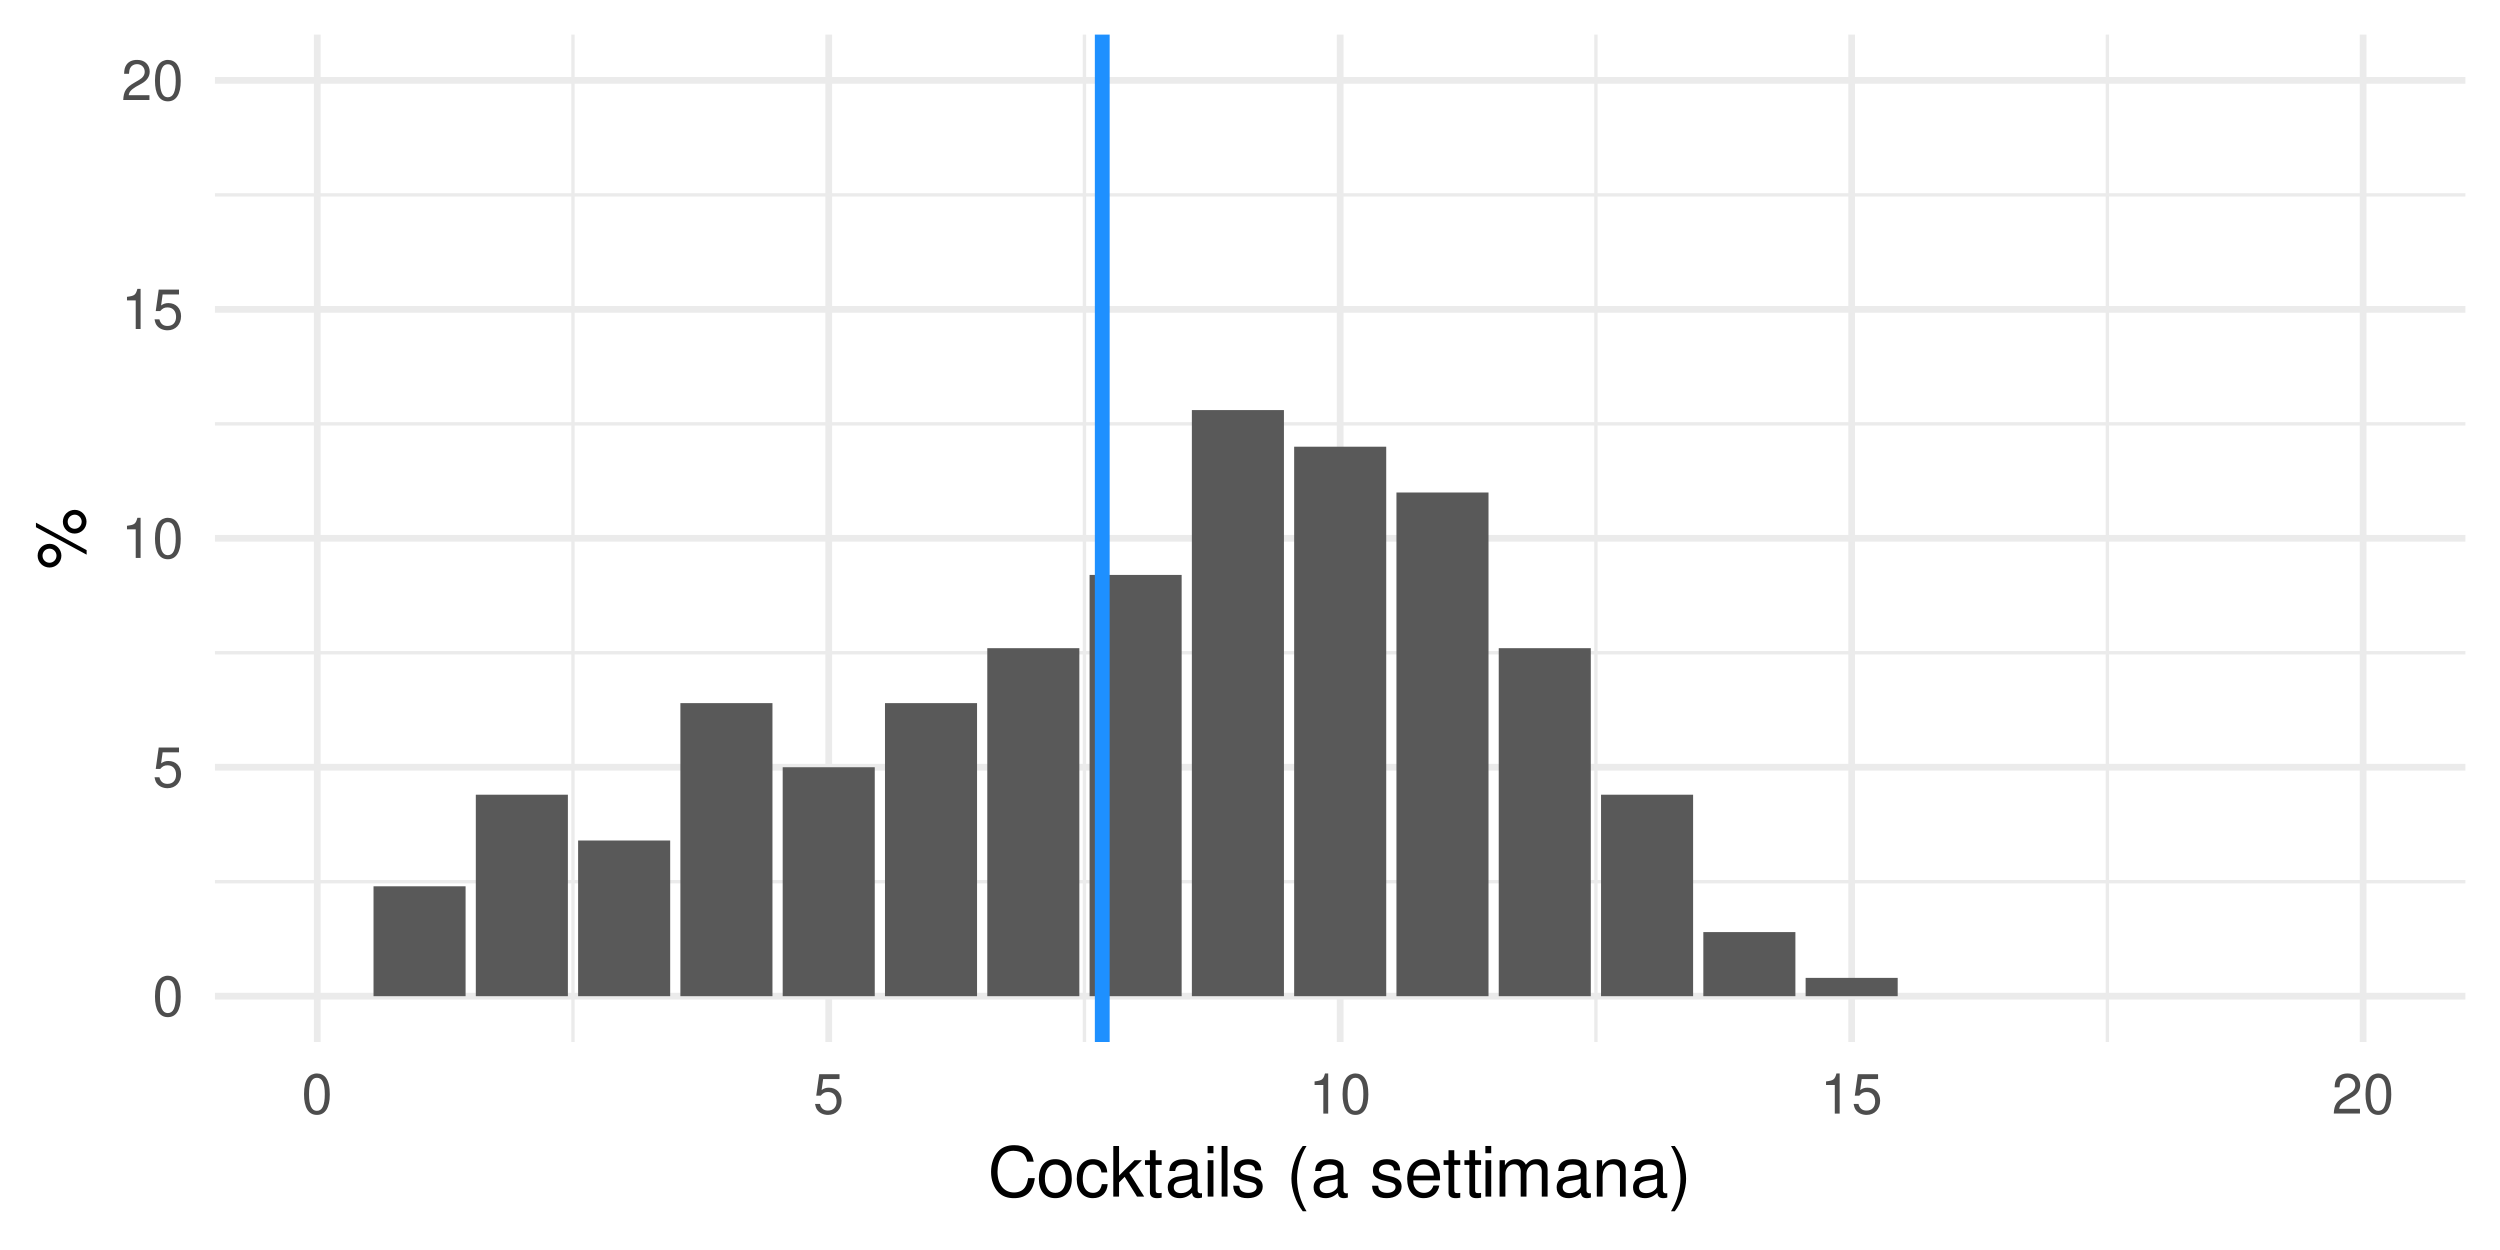
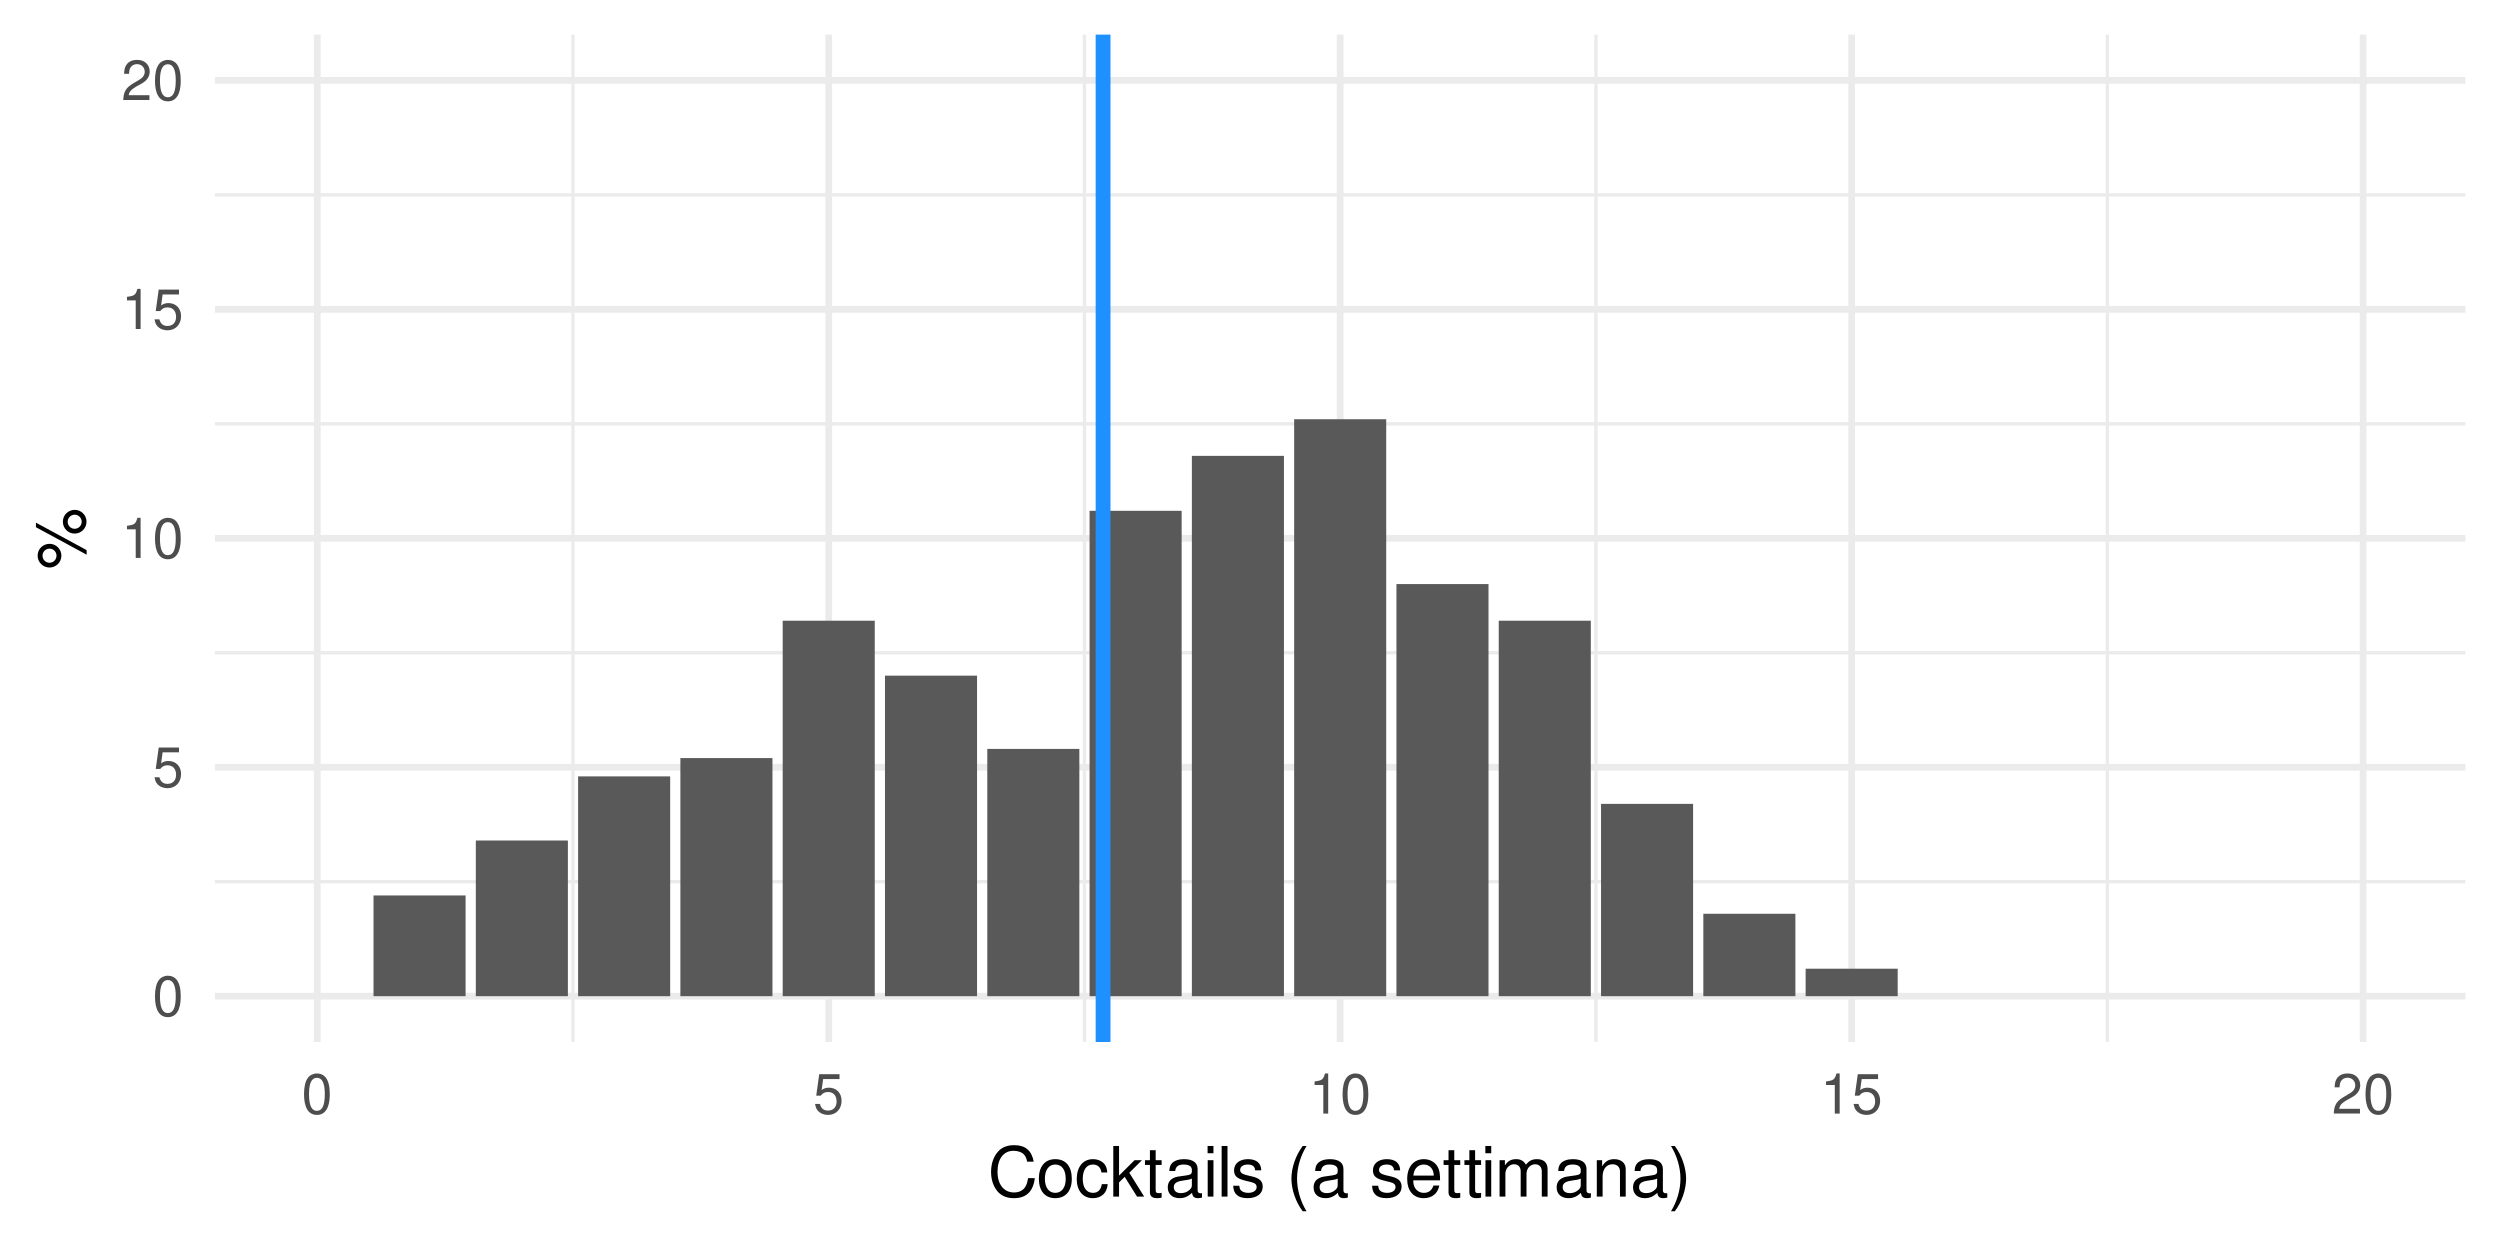
<svg xmlns="http://www.w3.org/2000/svg" xmlns:xlink="http://www.w3.org/1999/xlink" width="720pt" height="360pt" viewBox="0 0 720 360" version="1.1">
  <defs>
    <g>
      <symbol overflow="visible" id="glyph0-0">
        <path style="stroke:none;" d="" />
      </symbol>
      <symbol overflow="visible" id="glyph0-1">
        <path style="stroke:none;" d="M 4.406 -11.562 C 3.344 -11.562 2.391 -11.094 1.797 -10.297 C 1.062 -9.281 0.688 -7.75 0.688 -5.594 C 0.688 -1.703 1.969 0.375 4.406 0.375 C 6.797 0.375 8.109 -1.703 8.109 -5.5 C 8.109 -7.75 7.766 -9.25 7.016 -10.297 C 6.422 -11.109 5.469 -11.562 4.406 -11.562 Z M 4.406 -10.312 C 5.922 -10.312 6.672 -8.766 6.672 -5.625 C 6.672 -2.344 5.938 -0.797 4.375 -0.797 C 2.875 -0.797 2.125 -2.406 2.125 -5.578 C 2.125 -8.766 2.875 -10.312 4.406 -10.312 Z M 4.406 -10.312 " />
      </symbol>
      <symbol overflow="visible" id="glyph0-2">
        <path style="stroke:none;" d="M 7.609 -11.344 L 1.766 -11.344 L 0.906 -5.172 L 2.203 -5.172 C 2.859 -5.953 3.406 -6.219 4.297 -6.219 C 5.828 -6.219 6.766 -5.188 6.766 -3.5 C 6.766 -1.875 5.828 -0.875 4.281 -0.875 C 3.062 -0.875 2.297 -1.5 1.969 -2.781 L 0.562 -2.781 C 0.75 -1.859 0.906 -1.406 1.25 -0.984 C 1.891 -0.125 3.047 0.375 4.312 0.375 C 6.609 0.375 8.203 -1.297 8.203 -3.703 C 8.203 -5.938 6.719 -7.469 4.547 -7.469 C 3.75 -7.469 3.109 -7.266 2.453 -6.781 L 2.891 -9.953 L 7.609 -9.953 Z M 7.609 -11.344 " />
      </symbol>
      <symbol overflow="visible" id="glyph0-3">
        <path style="stroke:none;" d="M 4.141 -8.234 L 4.141 0 L 5.547 0 L 5.547 -11.562 L 4.625 -11.562 C 4.125 -9.797 3.812 -9.547 1.625 -9.266 L 1.625 -8.234 Z M 4.141 -8.234 " />
      </symbol>
      <symbol overflow="visible" id="glyph0-4">
        <path style="stroke:none;" d="M 8.094 -1.391 L 2.125 -1.391 C 2.266 -2.359 2.781 -2.953 4.172 -3.812 L 5.781 -4.703 C 7.359 -5.578 8.172 -6.766 8.172 -8.188 C 8.172 -9.156 7.797 -10.047 7.125 -10.672 C 6.453 -11.281 5.609 -11.562 4.547 -11.562 C 3.109 -11.562 2.031 -11.062 1.406 -10.062 C 1.016 -9.453 0.828 -8.734 0.797 -7.562 L 2.203 -7.562 C 2.25 -8.359 2.359 -8.812 2.547 -9.203 C 2.906 -9.906 3.641 -10.344 4.5 -10.344 C 5.781 -10.344 6.734 -9.406 6.734 -8.156 C 6.734 -7.234 6.203 -6.438 5.203 -5.859 L 3.734 -4.984 C 1.359 -3.625 0.672 -2.547 0.547 -0.016 L 8.094 -0.016 Z M 8.094 -1.391 " />
      </symbol>
      <symbol overflow="visible" id="glyph1-0">
        <path style="stroke:none;" d="" />
      </symbol>
      <symbol overflow="visible" id="glyph1-1">
        <path style="stroke:none;" d="M 13.234 -10.062 C 12.656 -13.266 10.812 -14.812 7.625 -14.812 C 5.656 -14.812 4.078 -14.203 3 -13 C 1.688 -11.562 0.953 -9.484 0.953 -7.125 C 0.953 -4.719 1.703 -2.656 3.062 -1.234 C 4.203 -0.078 5.641 0.453 7.547 0.453 C 11.094 0.453 13.094 -1.453 13.547 -5.312 L 11.625 -5.312 C 11.453 -4.312 11.266 -3.641 10.953 -3.062 C 10.359 -1.859 9.125 -1.188 7.562 -1.188 C 4.656 -1.188 2.812 -3.5 2.812 -7.141 C 2.812 -10.875 4.562 -13.188 7.406 -13.188 C 8.578 -13.188 9.688 -12.844 10.281 -12.266 C 10.812 -11.766 11.125 -11.156 11.344 -10.062 Z M 13.234 -10.062 " />
      </symbol>
      <symbol overflow="visible" id="glyph1-2">
        <path style="stroke:none;" d="M 5.438 -10.781 C 2.484 -10.781 0.719 -8.688 0.719 -5.156 C 0.719 -1.625 2.484 0.453 5.453 0.453 C 8.422 0.453 10.203 -1.641 10.203 -5.078 C 10.203 -8.719 8.484 -10.781 5.438 -10.781 Z M 5.453 -9.234 C 7.344 -9.234 8.453 -7.703 8.453 -5.094 C 8.453 -2.625 7.297 -1.078 5.453 -1.078 C 3.594 -1.078 2.453 -2.625 2.453 -5.156 C 2.453 -7.703 3.594 -9.234 5.453 -9.234 Z M 5.453 -9.234 " />
      </symbol>
      <symbol overflow="visible" id="glyph1-3">
        <path style="stroke:none;" d="M 9.422 -6.953 C 9.344 -7.984 9.125 -8.641 8.719 -9.219 C 8 -10.203 6.734 -10.781 5.281 -10.781 C 2.438 -10.781 0.625 -8.547 0.625 -5.062 C 0.625 -1.688 2.422 0.453 5.266 0.453 C 7.766 0.453 9.344 -1.047 9.547 -3.594 L 7.859 -3.594 C 7.578 -1.922 6.719 -1.078 5.297 -1.078 C 3.453 -1.078 2.359 -2.578 2.359 -5.062 C 2.359 -7.688 3.438 -9.234 5.266 -9.234 C 6.656 -9.234 7.547 -8.422 7.734 -6.953 Z M 9.422 -6.953 " />
      </symbol>
      <symbol overflow="visible" id="glyph1-4">
        <path style="stroke:none;" d="M 2.812 -14.578 L 1.156 -14.578 L 1.156 0 L 2.812 0 L 2.812 -4.078 L 4.438 -5.688 L 7.984 0 L 10.047 0 L 5.766 -6.859 L 9.406 -10.484 L 7.266 -10.484 L 2.812 -6.047 Z M 2.812 -14.578 " />
      </symbol>
      <symbol overflow="visible" id="glyph1-5">
        <path style="stroke:none;" d="M 5.078 -10.484 L 3.359 -10.484 L 3.359 -13.359 L 1.703 -13.359 L 1.703 -10.484 L 0.281 -10.484 L 0.281 -9.125 L 1.703 -9.125 L 1.703 -1.203 C 1.703 -0.125 2.422 0.453 3.719 0.453 C 4.156 0.453 4.516 0.422 5.078 0.312 L 5.078 -1.078 C 4.844 -1.016 4.625 -1 4.281 -1 C 3.562 -1 3.359 -1.203 3.359 -1.938 L 3.359 -9.125 L 5.078 -9.125 Z M 5.078 -10.484 " />
      </symbol>
      <symbol overflow="visible" id="glyph1-6">
        <path style="stroke:none;" d="M 10.703 -0.984 C 10.516 -0.938 10.438 -0.938 10.344 -0.938 C 9.766 -0.938 9.438 -1.234 9.438 -1.766 L 9.438 -7.922 C 9.438 -9.781 8.078 -10.781 5.5 -10.781 C 3.953 -10.781 2.734 -10.344 2.016 -9.562 C 1.547 -9.016 1.344 -8.422 1.297 -7.375 L 2.984 -7.375 C 3.125 -8.656 3.875 -9.234 5.438 -9.234 C 6.953 -9.234 7.781 -8.688 7.781 -7.688 L 7.781 -7.234 C 7.766 -6.516 7.406 -6.266 6.047 -6.078 C 3.688 -5.781 3.312 -5.703 2.688 -5.438 C 1.453 -4.922 0.844 -4 0.844 -2.641 C 0.844 -0.734 2.156 0.453 4.281 0.453 C 5.594 0.453 6.656 0 7.844 -1.078 C 7.953 0 8.484 0.453 9.562 0.453 C 9.922 0.453 10.141 0.422 10.703 0.281 Z M 7.781 -3.297 C 7.781 -2.734 7.625 -2.406 7.125 -1.938 C 6.438 -1.312 5.625 -1 4.641 -1 C 3.344 -1 2.578 -1.625 2.578 -2.688 C 2.578 -3.781 3.297 -4.344 5.094 -4.594 C 6.875 -4.844 7.219 -4.922 7.781 -5.188 Z M 7.781 -3.297 " />
      </symbol>
      <symbol overflow="visible" id="glyph1-7">
        <path style="stroke:none;" d="M 3 -10.484 L 1.344 -10.484 L 1.344 0 L 3 0 Z M 3 -14.578 L 1.312 -14.578 L 1.312 -12.484 L 3 -12.484 Z M 3 -14.578 " />
      </symbol>
      <symbol overflow="visible" id="glyph1-8">
        <path style="stroke:none;" d="M 3.047 -14.578 L 1.359 -14.578 L 1.359 0 L 3.047 0 Z M 3.047 -14.578 " />
      </symbol>
      <symbol overflow="visible" id="glyph1-9">
        <path style="stroke:none;" d="M 8.766 -7.562 C 8.734 -9.625 7.375 -10.781 4.953 -10.781 C 2.516 -10.781 0.938 -9.516 0.938 -7.578 C 0.938 -5.938 1.781 -5.156 4.266 -4.562 L 5.812 -4.188 C 6.984 -3.906 7.438 -3.484 7.438 -2.734 C 7.438 -1.734 6.453 -1.078 5 -1.078 C 4.094 -1.078 3.344 -1.344 2.922 -1.781 C 2.656 -2.078 2.547 -2.375 2.438 -3.125 L 0.688 -3.125 C 0.766 -0.703 2.125 0.453 4.859 0.453 C 7.5 0.453 9.188 -0.844 9.188 -2.859 C 9.188 -4.422 8.297 -5.281 6.219 -5.781 L 4.625 -6.156 C 3.266 -6.484 2.688 -6.922 2.688 -7.656 C 2.688 -8.641 3.547 -9.234 4.906 -9.234 C 6.234 -9.234 6.953 -8.656 7 -7.562 Z M 8.766 -7.562 " />
      </symbol>
      <symbol overflow="visible" id="glyph1-10">
        <path style="stroke:none;" d="" />
      </symbol>
      <symbol overflow="visible" id="glyph1-11">
        <path style="stroke:none;" d="M 4.719 -14.578 C 2.719 -11.953 1.453 -8.312 1.453 -5.188 C 1.453 -2.016 2.719 1.625 4.719 4.234 L 5.812 4.234 C 4.062 1.375 3.078 -1.984 3.078 -5.188 C 3.078 -8.359 4.062 -11.734 5.812 -14.578 Z M 4.719 -14.578 " />
      </symbol>
      <symbol overflow="visible" id="glyph1-12">
        <path style="stroke:none;" d="M 10.266 -4.688 C 10.266 -6.281 10.141 -7.234 9.844 -8.016 C 9.156 -9.734 7.562 -10.781 5.594 -10.781 C 2.688 -10.781 0.797 -8.562 0.797 -5.094 C 0.797 -1.641 2.594 0.453 5.562 0.453 C 7.953 0.453 9.625 -0.906 10.047 -3.188 L 8.359 -3.188 C 7.906 -1.797 6.953 -1.078 5.625 -1.078 C 4.562 -1.078 3.656 -1.562 3.094 -2.438 C 2.703 -3.047 2.562 -3.641 2.547 -4.688 Z M 2.578 -6.047 C 2.719 -7.984 3.906 -9.234 5.578 -9.234 C 7.281 -9.234 8.453 -7.922 8.453 -6.047 Z M 2.578 -6.047 " />
      </symbol>
      <symbol overflow="visible" id="glyph1-13">
        <path style="stroke:none;" d="M 1.406 -10.484 L 1.406 0 L 3.078 0 L 3.078 -6.578 C 3.078 -8.094 4.188 -9.312 5.547 -9.312 C 6.781 -9.312 7.484 -8.562 7.484 -7.219 L 7.484 0 L 9.156 0 L 9.156 -6.578 C 9.156 -8.094 10.266 -9.312 11.625 -9.312 C 12.844 -9.312 13.562 -8.547 13.562 -7.219 L 13.562 0 L 15.234 0 L 15.234 -7.859 C 15.234 -9.734 14.156 -10.781 12.203 -10.781 C 10.797 -10.781 9.953 -10.359 8.984 -9.188 C 8.359 -10.297 7.516 -10.781 6.156 -10.781 C 4.766 -10.781 3.812 -10.266 2.938 -9 L 2.938 -10.484 Z M 1.406 -10.484 " />
      </symbol>
      <symbol overflow="visible" id="glyph1-14">
        <path style="stroke:none;" d="M 1.406 -10.484 L 1.406 0 L 3.078 0 L 3.078 -5.781 C 3.078 -7.922 4.203 -9.312 5.922 -9.312 C 7.234 -9.312 8.078 -8.516 8.078 -7.266 L 8.078 0 L 9.734 0 L 9.734 -7.922 C 9.734 -9.656 8.438 -10.781 6.422 -10.781 C 4.859 -10.781 3.859 -10.188 2.938 -8.719 L 2.938 -10.484 Z M 1.406 -10.484 " />
      </symbol>
      <symbol overflow="visible" id="glyph1-15">
        <path style="stroke:none;" d="M 1.859 4.234 C 3.859 1.625 5.125 -2.016 5.125 -5.156 C 5.125 -8.312 3.859 -11.953 1.859 -14.578 L 0.766 -14.578 C 2.516 -11.719 3.5 -8.359 3.5 -5.156 C 3.5 -1.984 2.516 1.406 0.766 4.234 Z M 1.859 4.234 " />
      </symbol>
      <symbol overflow="visible" id="glyph2-0">
        <path style="stroke:none;" d="" />
      </symbol>
      <symbol overflow="visible" id="glyph2-1">
        <path style="stroke:none;" d="M -13.703 -3.984 C -13.703 -2.094 -12.156 -0.578 -10.281 -0.578 C -8.406 -0.578 -6.859 -2.094 -6.859 -4 C -6.859 -5.859 -8.406 -7.406 -10.234 -7.406 C -12.188 -7.406 -13.703 -5.906 -13.703 -3.984 Z M -12.297 -3.984 C -12.297 -5.125 -11.406 -6.016 -10.266 -6.016 C -9.156 -6.016 -8.266 -5.094 -8.266 -4 C -8.266 -2.875 -9.156 -1.953 -10.281 -1.953 C -11.406 -1.953 -12.297 -2.859 -12.297 -3.984 Z M -14.188 -12.188 L 0.406 -4.281 L 0.406 -5.594 L -14.188 -13.5 Z M -6.438 -13.766 C -6.438 -11.875 -4.922 -10.359 -3.047 -10.359 C -1.141 -10.359 0.375 -11.875 0.375 -13.781 C 0.375 -15.641 -1.141 -17.188 -3 -17.188 C -4.922 -17.188 -6.438 -15.688 -6.438 -13.766 Z M -5.047 -13.766 C -5.047 -14.906 -4.141 -15.797 -3 -15.797 C -1.922 -15.797 -1.016 -14.875 -1.016 -13.781 C -1.016 -12.641 -1.922 -11.734 -3.047 -11.734 C -4.141 -11.734 -5.047 -12.641 -5.047 -13.766 Z M -5.047 -13.766 " />
      </symbol>
    </g>
    <clipPath id="clip1">
      <path d="M 61.91 253 L 710.039 253 L 710.039 255 L 61.91 255 Z M 61.91 253 " />
    </clipPath>
    <clipPath id="clip2">
      <path d="M 61.91 187 L 710.039 187 L 710.039 189 L 61.91 189 Z M 61.91 187 " />
    </clipPath>
    <clipPath id="clip3">
      <path d="M 61.91 121 L 710.039 121 L 710.039 123 L 61.91 123 Z M 61.91 121 " />
    </clipPath>
    <clipPath id="clip4">
      <path d="M 61.91 55 L 710.039 55 L 710.039 57 L 61.91 57 Z M 61.91 55 " />
    </clipPath>
    <clipPath id="clip5">
      <path d="M 164 9.961 L 166 9.961 L 166 300.09 L 164 300.09 Z M 164 9.961 " />
    </clipPath>
    <clipPath id="clip6">
      <path d="M 311 9.961 L 313 9.961 L 313 300.09 L 311 300.09 Z M 311 9.961 " />
    </clipPath>
    <clipPath id="clip7">
      <path d="M 459 9.961 L 461 9.961 L 461 300.09 L 459 300.09 Z M 459 9.961 " />
    </clipPath>
    <clipPath id="clip8">
      <path d="M 606 9.961 L 608 9.961 L 608 300.09 L 606 300.09 Z M 606 9.961 " />
    </clipPath>
    <clipPath id="clip9">
      <path d="M 61.91 285 L 710.039 285 L 710.039 288 L 61.91 288 Z M 61.91 285 " />
    </clipPath>
    <clipPath id="clip10">
      <path d="M 61.91 219 L 710.039 219 L 710.039 222 L 61.91 222 Z M 61.91 219 " />
    </clipPath>
    <clipPath id="clip11">
      <path d="M 61.91 154 L 710.039 154 L 710.039 156 L 61.91 156 Z M 61.91 154 " />
    </clipPath>
    <clipPath id="clip12">
      <path d="M 61.91 88 L 710.039 88 L 710.039 91 L 61.91 91 Z M 61.91 88 " />
    </clipPath>
    <clipPath id="clip13">
      <path d="M 61.91 22 L 710.039 22 L 710.039 25 L 61.91 25 Z M 61.91 22 " />
    </clipPath>
    <clipPath id="clip14">
      <path d="M 90 9.961 L 93 9.961 L 93 300.09 L 90 300.09 Z M 90 9.961 " />
    </clipPath>
    <clipPath id="clip15">
      <path d="M 237 9.961 L 240 9.961 L 240 300.09 L 237 300.09 Z M 237 9.961 " />
    </clipPath>
    <clipPath id="clip16">
      <path d="M 385 9.961 L 387 9.961 L 387 300.09 L 385 300.09 Z M 385 9.961 " />
    </clipPath>
    <clipPath id="clip17">
      <path d="M 532 9.961 L 535 9.961 L 535 300.09 L 532 300.09 Z M 532 9.961 " />
    </clipPath>
    <clipPath id="clip18">
      <path d="M 679 9.961 L 682 9.961 L 682 300.09 L 679 300.09 Z M 679 9.961 " />
    </clipPath>
    <clipPath id="clip19">
      <path d="M 315 9.961 L 320 9.961 L 320 300.09 L 315 300.09 Z M 315 9.961 " />
    </clipPath>
  </defs>
  <g id="surface55">
    <rect x="0" y="0" width="720" height="360" style="fill:rgb(100%,100%,100%);fill-opacity:1;stroke:none;" />
    <rect x="0" y="0" width="720" height="360" style="fill:rgb(100%,100%,100%);fill-opacity:1;stroke:none;" />
    <g clip-path="url(#clip1)" clip-rule="nonzero">
      <path style="fill:none;stroke-width:0.97;stroke-linecap:butt;stroke-linejoin:round;stroke:rgb(92.157%,92.157%,92.157%);stroke-opacity:1;stroke-miterlimit:10;" d="M 61.91 253.934 L 710.039 253.934 " />
    </g>
    <g clip-path="url(#clip2)" clip-rule="nonzero">
      <path style="fill:none;stroke-width:0.97;stroke-linecap:butt;stroke-linejoin:round;stroke:rgb(92.157%,92.157%,92.157%);stroke-opacity:1;stroke-miterlimit:10;" d="M 61.91 187.996 L 710.039 187.996 " />
    </g>
    <g clip-path="url(#clip3)" clip-rule="nonzero">
      <path style="fill:none;stroke-width:0.97;stroke-linecap:butt;stroke-linejoin:round;stroke:rgb(92.157%,92.157%,92.157%);stroke-opacity:1;stroke-miterlimit:10;" d="M 61.91 122.059 L 710.039 122.059 " />
    </g>
    <g clip-path="url(#clip4)" clip-rule="nonzero">
      <path style="fill:none;stroke-width:0.97;stroke-linecap:butt;stroke-linejoin:round;stroke:rgb(92.157%,92.157%,92.157%);stroke-opacity:1;stroke-miterlimit:10;" d="M 61.91 56.121 L 710.039 56.121 " />
    </g>
    <g clip-path="url(#clip5)" clip-rule="nonzero">
      <path style="fill:none;stroke-width:0.97;stroke-linecap:butt;stroke-linejoin:round;stroke:rgb(92.157%,92.157%,92.157%);stroke-opacity:1;stroke-miterlimit:10;" d="M 165.02 300.09 L 165.02 9.961 " />
    </g>
    <g clip-path="url(#clip6)" clip-rule="nonzero">
      <path style="fill:none;stroke-width:0.97;stroke-linecap:butt;stroke-linejoin:round;stroke:rgb(92.157%,92.157%,92.157%);stroke-opacity:1;stroke-miterlimit:10;" d="M 312.324 300.09 L 312.324 9.961 " />
    </g>
    <g clip-path="url(#clip7)" clip-rule="nonzero">
      <path style="fill:none;stroke-width:0.97;stroke-linecap:butt;stroke-linejoin:round;stroke:rgb(92.157%,92.157%,92.157%);stroke-opacity:1;stroke-miterlimit:10;" d="M 459.625 300.09 L 459.625 9.961 " />
    </g>
    <g clip-path="url(#clip8)" clip-rule="nonzero">
      <path style="fill:none;stroke-width:0.97;stroke-linecap:butt;stroke-linejoin:round;stroke:rgb(92.157%,92.157%,92.157%);stroke-opacity:1;stroke-miterlimit:10;" d="M 606.926 300.09 L 606.926 9.961 " />
    </g>
    <g clip-path="url(#clip9)" clip-rule="nonzero">
      <path style="fill:none;stroke-width:1.94;stroke-linecap:butt;stroke-linejoin:round;stroke:rgb(92.157%,92.157%,92.157%);stroke-opacity:1;stroke-miterlimit:10;" d="M 61.91 286.902 L 710.039 286.902 " />
    </g>
    <g clip-path="url(#clip10)" clip-rule="nonzero">
      <path style="fill:none;stroke-width:1.94;stroke-linecap:butt;stroke-linejoin:round;stroke:rgb(92.157%,92.157%,92.157%);stroke-opacity:1;stroke-miterlimit:10;" d="M 61.91 220.965 L 710.039 220.965 " />
    </g>
    <g clip-path="url(#clip11)" clip-rule="nonzero">
      <path style="fill:none;stroke-width:1.94;stroke-linecap:butt;stroke-linejoin:round;stroke:rgb(92.157%,92.157%,92.157%);stroke-opacity:1;stroke-miterlimit:10;" d="M 61.91 155.027 L 710.039 155.027 " />
    </g>
    <g clip-path="url(#clip12)" clip-rule="nonzero">
      <path style="fill:none;stroke-width:1.94;stroke-linecap:butt;stroke-linejoin:round;stroke:rgb(92.157%,92.157%,92.157%);stroke-opacity:1;stroke-miterlimit:10;" d="M 61.91 89.09 L 710.039 89.09 " />
    </g>
    <g clip-path="url(#clip13)" clip-rule="nonzero">
      <path style="fill:none;stroke-width:1.94;stroke-linecap:butt;stroke-linejoin:round;stroke:rgb(92.157%,92.157%,92.157%);stroke-opacity:1;stroke-miterlimit:10;" d="M 61.91 23.148 L 710.039 23.148 " />
    </g>
    <g clip-path="url(#clip14)" clip-rule="nonzero">
      <path style="fill:none;stroke-width:1.94;stroke-linecap:butt;stroke-linejoin:round;stroke:rgb(92.157%,92.157%,92.157%);stroke-opacity:1;stroke-miterlimit:10;" d="M 91.371 300.09 L 91.371 9.961 " />
    </g>
    <g clip-path="url(#clip15)" clip-rule="nonzero">
      <path style="fill:none;stroke-width:1.94;stroke-linecap:butt;stroke-linejoin:round;stroke:rgb(92.157%,92.157%,92.157%);stroke-opacity:1;stroke-miterlimit:10;" d="M 238.672 300.09 L 238.672 9.961 " />
    </g>
    <g clip-path="url(#clip16)" clip-rule="nonzero">
      <path style="fill:none;stroke-width:1.94;stroke-linecap:butt;stroke-linejoin:round;stroke:rgb(92.157%,92.157%,92.157%);stroke-opacity:1;stroke-miterlimit:10;" d="M 385.973 300.09 L 385.973 9.961 " />
    </g>
    <g clip-path="url(#clip17)" clip-rule="nonzero">
      <path style="fill:none;stroke-width:1.94;stroke-linecap:butt;stroke-linejoin:round;stroke:rgb(92.157%,92.157%,92.157%);stroke-opacity:1;stroke-miterlimit:10;" d="M 533.277 300.09 L 533.277 9.961 " />
    </g>
    <g clip-path="url(#clip18)" clip-rule="nonzero">
      <path style="fill:none;stroke-width:1.94;stroke-linecap:butt;stroke-linejoin:round;stroke:rgb(92.157%,92.157%,92.157%);stroke-opacity:1;stroke-miterlimit:10;" d="M 680.578 300.09 L 680.578 9.961 " />
    </g>
-     <path style=" stroke:none;fill-rule:nonzero;fill:rgb(34.902%,34.902%,34.902%);fill-opacity:1;" d="M 107.574 286.902 L 134.09 286.902 L 134.09 255.254 L 107.574 255.254 Z M 107.574 286.902 " />
-     <path style=" stroke:none;fill-rule:nonzero;fill:rgb(34.902%,34.902%,34.902%);fill-opacity:1;" d="M 137.035 286.902 L 163.551 286.902 L 163.551 228.875 L 137.035 228.875 Z M 137.035 286.902 " />
-     <path style=" stroke:none;fill-rule:nonzero;fill:rgb(34.902%,34.902%,34.902%);fill-opacity:1;" d="M 166.496 286.902 L 193.012 286.902 L 193.012 242.066 L 166.496 242.066 Z M 166.496 286.902 " />
-     <path style=" stroke:none;fill-rule:nonzero;fill:rgb(34.902%,34.902%,34.902%);fill-opacity:1;" d="M 195.953 286.902 L 222.469 286.902 L 222.469 202.5 L 195.953 202.5 Z M 195.953 286.902 " />
-     <path style=" stroke:none;fill-rule:nonzero;fill:rgb(34.902%,34.902%,34.902%);fill-opacity:1;" d="M 225.414 286.902 L 251.93 286.902 L 251.93 220.965 L 225.414 220.965 Z M 225.414 286.902 " />
-     <path style=" stroke:none;fill-rule:nonzero;fill:rgb(34.902%,34.902%,34.902%);fill-opacity:1;" d="M 254.875 286.902 L 281.391 286.902 L 281.391 202.5 L 254.875 202.5 Z M 254.875 286.902 " />
-     <path style=" stroke:none;fill-rule:nonzero;fill:rgb(34.902%,34.902%,34.902%);fill-opacity:1;" d="M 284.336 286.902 L 310.852 286.902 L 310.852 186.676 L 284.336 186.676 Z M 284.336 286.902 " />
-     <path style=" stroke:none;fill-rule:nonzero;fill:rgb(34.902%,34.902%,34.902%);fill-opacity:1;" d="M 313.797 286.902 L 340.312 286.902 L 340.312 165.578 L 313.797 165.578 Z M 313.797 286.902 " />
-     <path style=" stroke:none;fill-rule:nonzero;fill:rgb(34.902%,34.902%,34.902%);fill-opacity:1;" d="M 343.258 286.902 L 369.773 286.902 L 369.773 118.102 L 343.258 118.102 Z M 343.258 286.902 " />
-     <path style=" stroke:none;fill-rule:nonzero;fill:rgb(34.902%,34.902%,34.902%);fill-opacity:1;" d="M 372.715 286.902 L 399.23 286.902 L 399.23 128.652 L 372.715 128.652 Z M 372.715 286.902 " />
-     <path style=" stroke:none;fill-rule:nonzero;fill:rgb(34.902%,34.902%,34.902%);fill-opacity:1;" d="M 402.176 286.902 L 428.691 286.902 L 428.691 141.84 L 402.176 141.84 Z M 402.176 286.902 " />
-     <path style=" stroke:none;fill-rule:nonzero;fill:rgb(34.902%,34.902%,34.902%);fill-opacity:1;" d="M 431.637 286.902 L 458.152 286.902 L 458.152 186.676 L 431.637 186.676 Z M 431.637 286.902 " />
-     <path style=" stroke:none;fill-rule:nonzero;fill:rgb(34.902%,34.902%,34.902%);fill-opacity:1;" d="M 461.098 286.902 L 487.613 286.902 L 487.613 228.875 L 461.098 228.875 Z M 461.098 286.902 " />
-     <path style=" stroke:none;fill-rule:nonzero;fill:rgb(34.902%,34.902%,34.902%);fill-opacity:1;" d="M 490.559 286.902 L 517.074 286.902 L 517.074 268.441 L 490.559 268.441 Z M 490.559 286.902 " />
-     <path style=" stroke:none;fill-rule:nonzero;fill:rgb(34.902%,34.902%,34.902%);fill-opacity:1;" d="M 520.02 286.902 L 546.535 286.902 L 546.535 281.629 L 520.02 281.629 Z M 520.02 286.902 " />
+     <path style=" stroke:none;fill-rule:nonzero;fill:rgb(34.902%,34.902%,34.902%);fill-opacity:1;" d="M 107.574 286.902 L 134.09 286.902 L 134.09 257.891 L 107.574 257.891 Z M 107.574 286.902 " />
+     <path style=" stroke:none;fill-rule:nonzero;fill:rgb(34.902%,34.902%,34.902%);fill-opacity:1;" d="M 137.035 286.902 L 163.551 286.902 L 163.551 242.066 L 137.035 242.066 Z M 137.035 286.902 " />
+     <path style=" stroke:none;fill-rule:nonzero;fill:rgb(34.902%,34.902%,34.902%);fill-opacity:1;" d="M 166.496 286.902 L 193.012 286.902 L 193.012 223.602 L 166.496 223.602 Z M 166.496 286.902 " />
+     <path style=" stroke:none;fill-rule:nonzero;fill:rgb(34.902%,34.902%,34.902%);fill-opacity:1;" d="M 195.953 286.902 L 222.469 286.902 L 222.469 218.328 L 195.953 218.328 Z M 195.953 286.902 " />
+     <path style=" stroke:none;fill-rule:nonzero;fill:rgb(34.902%,34.902%,34.902%);fill-opacity:1;" d="M 225.414 286.902 L 251.93 286.902 L 251.93 178.766 L 225.414 178.766 Z M 225.414 286.902 " />
+     <path style=" stroke:none;fill-rule:nonzero;fill:rgb(34.902%,34.902%,34.902%);fill-opacity:1;" d="M 254.875 286.902 L 281.391 286.902 L 281.391 194.59 L 254.875 194.59 Z M 254.875 286.902 " />
+     <path style=" stroke:none;fill-rule:nonzero;fill:rgb(34.902%,34.902%,34.902%);fill-opacity:1;" d="M 284.336 286.902 L 310.852 286.902 L 310.852 215.688 L 284.336 215.688 Z M 284.336 286.902 " />
+     <path style=" stroke:none;fill-rule:nonzero;fill:rgb(34.902%,34.902%,34.902%);fill-opacity:1;" d="M 313.797 286.902 L 340.312 286.902 L 340.312 147.113 L 313.797 147.113 Z M 313.797 286.902 " />
+     <path style=" stroke:none;fill-rule:nonzero;fill:rgb(34.902%,34.902%,34.902%);fill-opacity:1;" d="M 343.258 286.902 L 369.773 286.902 L 369.773 131.289 L 343.258 131.289 Z M 343.258 286.902 " />
+     <path style=" stroke:none;fill-rule:nonzero;fill:rgb(34.902%,34.902%,34.902%);fill-opacity:1;" d="M 372.715 286.902 L 399.23 286.902 L 399.23 120.738 L 372.715 120.738 Z M 372.715 286.902 " />
+     <path style=" stroke:none;fill-rule:nonzero;fill:rgb(34.902%,34.902%,34.902%);fill-opacity:1;" d="M 402.176 286.902 L 428.691 286.902 L 428.691 168.215 L 402.176 168.215 Z M 402.176 286.902 " />
+     <path style=" stroke:none;fill-rule:nonzero;fill:rgb(34.902%,34.902%,34.902%);fill-opacity:1;" d="M 431.637 286.902 L 458.152 286.902 L 458.152 178.766 L 431.637 178.766 Z M 431.637 286.902 " />
+     <path style=" stroke:none;fill-rule:nonzero;fill:rgb(34.902%,34.902%,34.902%);fill-opacity:1;" d="M 461.098 286.902 L 487.613 286.902 L 487.613 231.516 L 461.098 231.516 Z M 461.098 286.902 " />
+     <path style=" stroke:none;fill-rule:nonzero;fill:rgb(34.902%,34.902%,34.902%);fill-opacity:1;" d="M 490.559 286.902 L 517.074 286.902 L 517.074 263.164 L 490.559 263.164 Z M 490.559 286.902 " />
+     <path style=" stroke:none;fill-rule:nonzero;fill:rgb(34.902%,34.902%,34.902%);fill-opacity:1;" d="M 520.02 286.902 L 546.535 286.902 L 546.535 278.988 L 520.02 278.988 Z M 520.02 286.902 " />
    <g clip-path="url(#clip19)" clip-rule="nonzero">
-       <path style="fill:none;stroke-width:4.268;stroke-linecap:butt;stroke-linejoin:round;stroke:rgb(11.765%,56.471%,100%);stroke-opacity:1;stroke-miterlimit:10;" d="M 317.449 300.09 L 317.449 9.961 " />
+       <path style="fill:none;stroke-width:4.268;stroke-linecap:butt;stroke-linejoin:round;stroke:rgb(11.765%,56.471%,100%);stroke-opacity:1;stroke-miterlimit:10;" d="M 317.684 300.09 L 317.684 9.961 " />
    </g>
    <g style="fill:rgb(30.196%,30.196%,30.196%);fill-opacity:1;">
      <use xlink:href="#glyph0-1" x="43.945" y="292.566" />
    </g>
    <g style="fill:rgb(30.196%,30.196%,30.196%);fill-opacity:1;">
      <use xlink:href="#glyph0-2" x="43.945" y="226.629" />
    </g>
    <g style="fill:rgb(30.196%,30.196%,30.196%);fill-opacity:1;">
      <use xlink:href="#glyph0-3" x="34.945" y="160.691" />
      <use xlink:href="#glyph0-1" x="43.945" y="160.691" />
    </g>
    <g style="fill:rgb(30.196%,30.196%,30.196%);fill-opacity:1;">
      <use xlink:href="#glyph0-3" x="34.945" y="94.754" />
      <use xlink:href="#glyph0-2" x="43.945" y="94.754" />
    </g>
    <g style="fill:rgb(30.196%,30.196%,30.196%);fill-opacity:1;">
      <use xlink:href="#glyph0-4" x="34.945" y="28.812" />
      <use xlink:href="#glyph0-1" x="43.945" y="28.812" />
    </g>
    <g style="fill:rgb(30.196%,30.196%,30.196%);fill-opacity:1;">
      <use xlink:href="#glyph0-1" x="86.871" y="320.719" />
    </g>
    <g style="fill:rgb(30.196%,30.196%,30.196%);fill-opacity:1;">
      <use xlink:href="#glyph0-2" x="234.172" y="320.719" />
    </g>
    <g style="fill:rgb(30.196%,30.196%,30.196%);fill-opacity:1;">
      <use xlink:href="#glyph0-3" x="376.973" y="320.719" />
      <use xlink:href="#glyph0-1" x="385.973" y="320.719" />
    </g>
    <g style="fill:rgb(30.196%,30.196%,30.196%);fill-opacity:1;">
      <use xlink:href="#glyph0-3" x="524.277" y="320.719" />
      <use xlink:href="#glyph0-2" x="533.277" y="320.719" />
    </g>
    <g style="fill:rgb(30.196%,30.196%,30.196%);fill-opacity:1;">
      <use xlink:href="#glyph0-4" x="671.578" y="320.719" />
      <use xlink:href="#glyph0-1" x="680.578" y="320.719" />
    </g>
    <g style="fill:rgb(0%,0%,0%);fill-opacity:1;">
      <use xlink:href="#glyph1-1" x="284.473" y="344.619" />
      <use xlink:href="#glyph1-2" x="298.473" y="344.619" />
      <use xlink:href="#glyph1-3" x="309.473" y="344.619" />
      <use xlink:href="#glyph1-4" x="319.473" y="344.619" />
      <use xlink:href="#glyph1-5" x="329.473" y="344.619" />
      <use xlink:href="#glyph1-6" x="335.473" y="344.619" />
      <use xlink:href="#glyph1-7" x="346.473" y="344.619" />
      <use xlink:href="#glyph1-8" x="350.473" y="344.619" />
      <use xlink:href="#glyph1-9" x="354.473" y="344.619" />
      <use xlink:href="#glyph1-10" x="364.473" y="344.619" />
      <use xlink:href="#glyph1-11" x="370.473" y="344.619" />
      <use xlink:href="#glyph1-6" x="377.473" y="344.619" />
      <use xlink:href="#glyph1-10" x="388.473" y="344.619" />
      <use xlink:href="#glyph1-9" x="394.473" y="344.619" />
      <use xlink:href="#glyph1-12" x="404.473" y="344.619" />
      <use xlink:href="#glyph1-5" x="415.473" y="344.619" />
      <use xlink:href="#glyph1-5" x="421.473" y="344.619" />
      <use xlink:href="#glyph1-7" x="426.473" y="344.619" />
      <use xlink:href="#glyph1-13" x="430.473" y="344.619" />
      <use xlink:href="#glyph1-6" x="447.473" y="344.619" />
      <use xlink:href="#glyph1-14" x="458.473" y="344.619" />
      <use xlink:href="#glyph1-6" x="469.473" y="344.619" />
      <use xlink:href="#glyph1-15" x="480.473" y="344.619" />
    </g>
    <g style="fill:rgb(0%,0%,0%);fill-opacity:1;">
      <use xlink:href="#glyph2-1" x="24.541" y="164.027" />
    </g>
  </g>
</svg>
